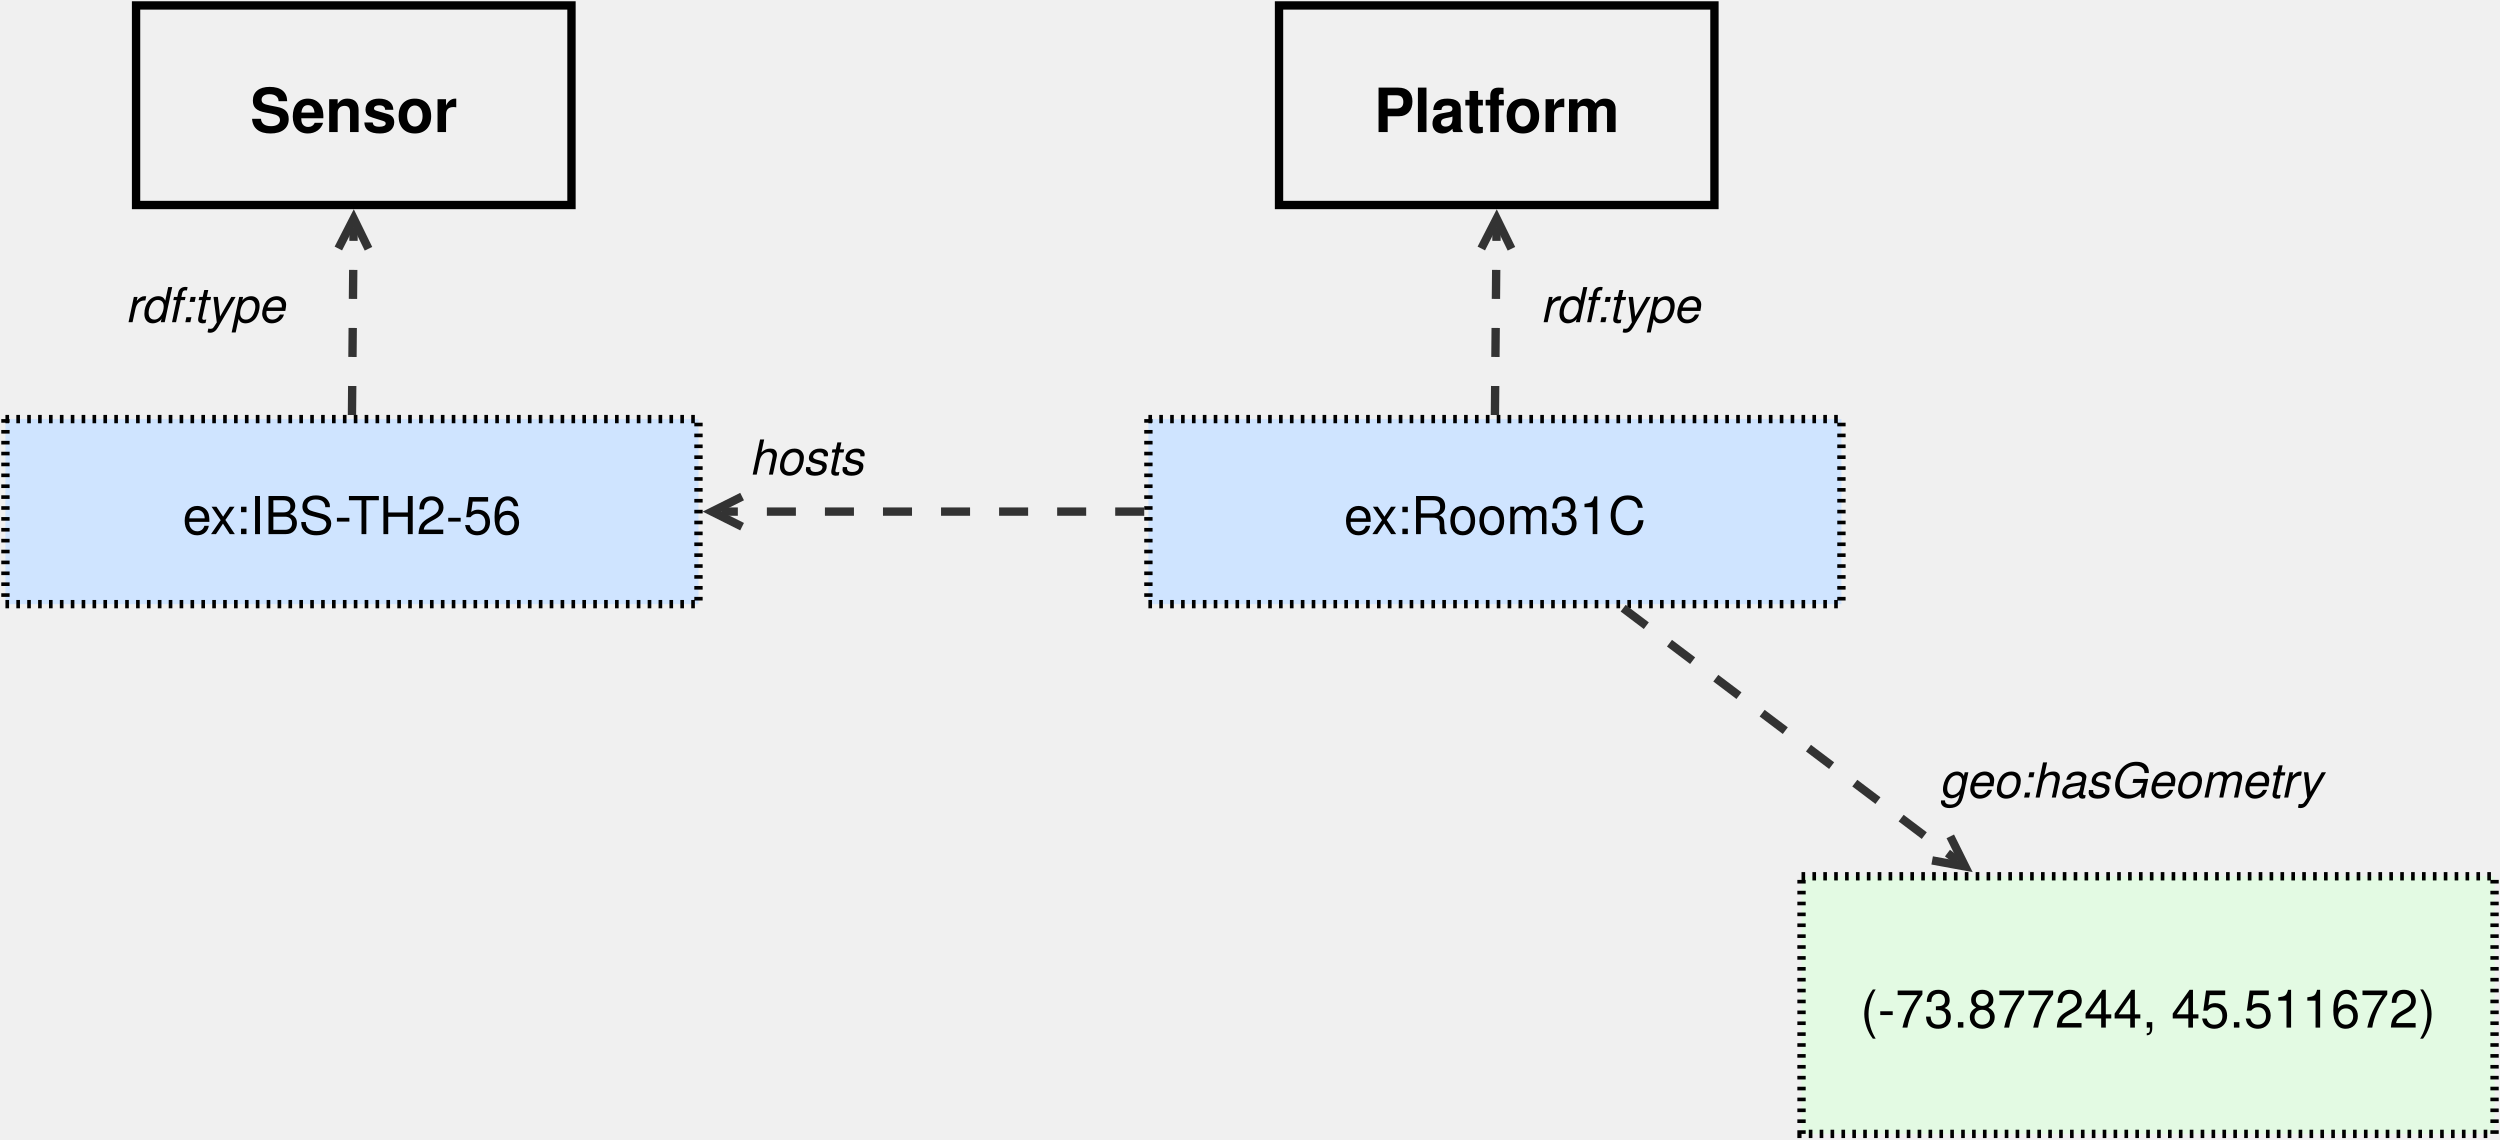
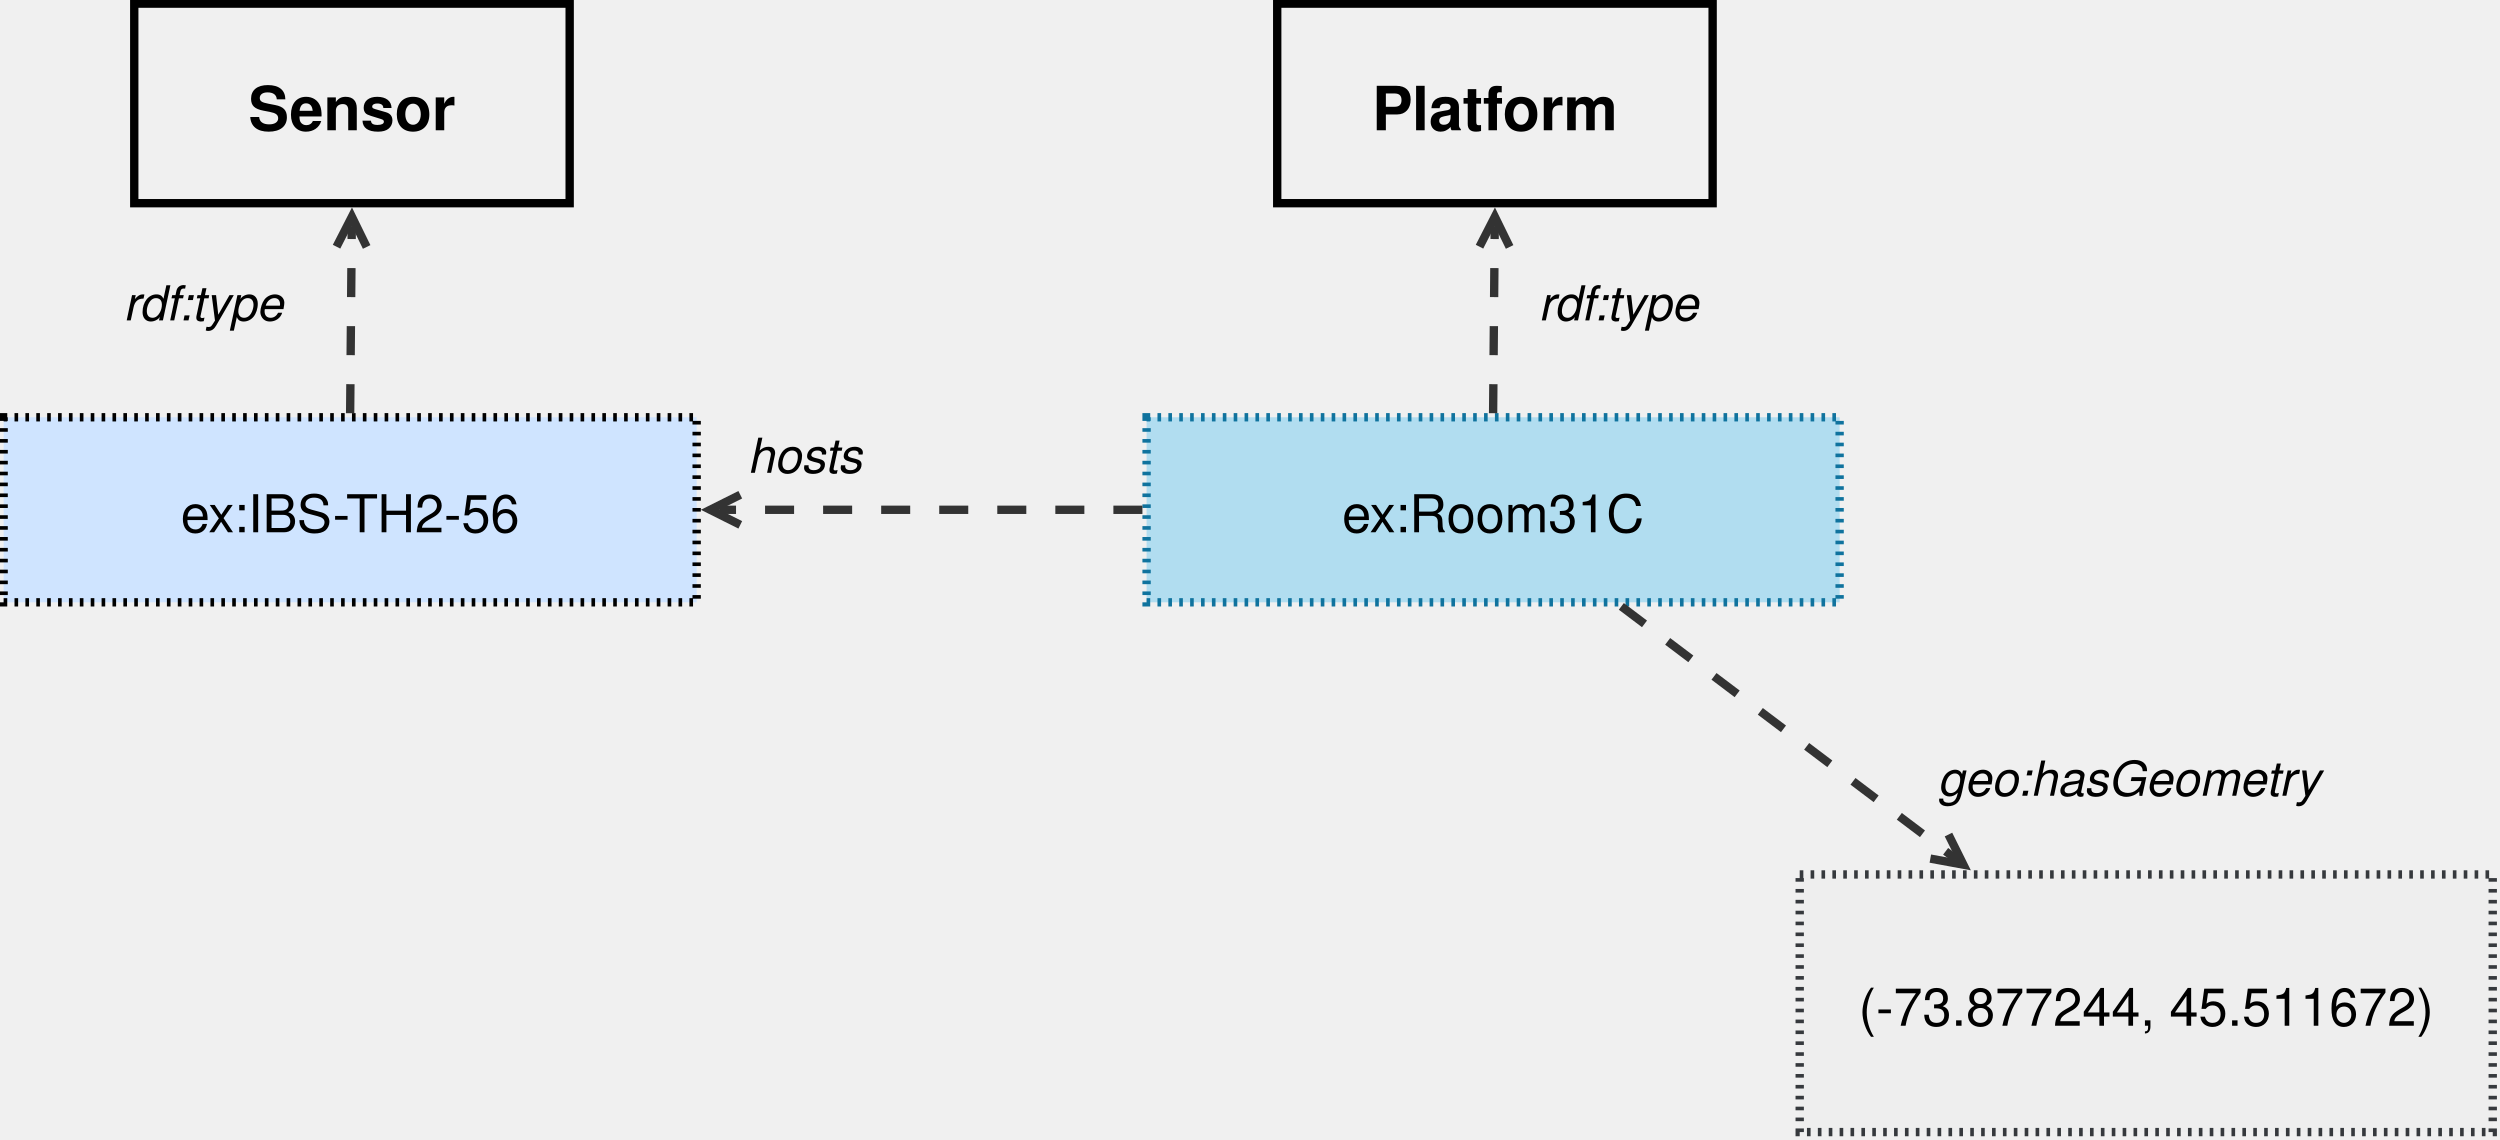
- <svg xmlns="http://www.w3.org/2000/svg" style="background: transparent; background-color: transparent; color-scheme: light dark;" version="1.1" width="689px" height="314px" viewBox="-0.5 -0.5 689 314" content="&lt;mxfile host=&quot;Electron&quot; agent=&quot;Mozilla/5.0 (Windows NT 10.0; Win64; x64) AppleWebKit/537.36 (KHTML, like Gecko) draw.io/28.0.4 Chrome/138.0.72.97 Electron/37.2.1 Safari/537.36&quot; version=&quot;28.0.4&quot;&gt;&#10;  &lt;diagram name=&quot;Page-1&quot; id=&quot;7wanJkJOpXTdgcE76Nfu&quot;&gt;&#10;    &lt;mxGraphModel dx=&quot;1270&quot; dy=&quot;1784&quot; grid=&quot;1&quot; gridSize=&quot;10&quot; guides=&quot;1&quot; tooltips=&quot;1&quot; connect=&quot;1&quot; arrows=&quot;1&quot; fold=&quot;1&quot; page=&quot;1&quot; pageScale=&quot;1&quot; pageWidth=&quot;1169&quot; pageHeight=&quot;827&quot; math=&quot;0&quot; shadow=&quot;0&quot;&gt;&#10;      &lt;root&gt;&#10;        &lt;mxCell id=&quot;0&quot; /&gt;&#10;        &lt;mxCell id=&quot;1&quot; parent=&quot;0&quot; /&gt;&#10;        &lt;mxCell id=&quot;wKyJuqQX17-Dyh5mK0v0-1&quot; value=&quot;&amp;lt;font&amp;gt;ex:IBS-TH2-56&amp;lt;/font&amp;gt;&quot; style=&quot;html=1;overflow=block;blockSpacing=1;whiteSpace=wrap;fontSize=14.4;fontFamily=Helvetica;fontColor=default;align=center;spacing=0;strokeOpacity=100;fillOpacity=100;fillColor=#cfe4ff;dashed=1;fixDash=1;dashPattern=1 2;strokeWidth=2.3;convertToSvg=1;&quot; parent=&quot;1&quot; vertex=&quot;1&quot;&gt;&#10;          &lt;mxGeometry x=&quot;180&quot; y=&quot;-526&quot; width=&quot;191&quot; height=&quot;51&quot; as=&quot;geometry&quot; /&gt;&#10;        &lt;/mxCell&gt;&#10;        &lt;mxCell id=&quot;wKyJuqQX17-Dyh5mK0v0-2&quot; value=&quot;&amp;lt;font&amp;gt;ex:Room31C&amp;lt;/font&amp;gt;&quot; style=&quot;html=1;overflow=block;blockSpacing=1;whiteSpace=wrap;fontSize=14.4;fontFamily=Helvetica;fontColor=default;align=center;spacing=0;strokeOpacity=100;fillOpacity=100;fillColor=#cfe4ff;dashed=1;fixDash=1;dashPattern=1 2;strokeWidth=2.3;convertToSvg=1;&quot; parent=&quot;1&quot; vertex=&quot;1&quot;&gt;&#10;          &lt;mxGeometry x=&quot;495&quot; y=&quot;-526&quot; width=&quot;191&quot; height=&quot;51&quot; as=&quot;geometry&quot; /&gt;&#10;        &lt;/mxCell&gt;&#10;        &lt;mxCell id=&quot;wKyJuqQX17-Dyh5mK0v0-3&quot; value=&quot;Sensor&quot; style=&quot;html=1;overflow=block;blockSpacing=1;whiteSpace=wrap;fontSize=16.8;fontColor=default;fontStyle=1;align=center;spacing=0;strokeOpacity=100;fillOpacity=0;fillColor=#000000;strokeWidth=2.3;convertToSvg=1;fontFamily=Helvetica;&quot; parent=&quot;1&quot; vertex=&quot;1&quot;&gt;&#10;          &lt;mxGeometry x=&quot;216&quot; y=&quot;-640&quot; width=&quot;120&quot; height=&quot;55&quot; as=&quot;geometry&quot; /&gt;&#10;        &lt;/mxCell&gt;&#10;        &lt;mxCell id=&quot;wKyJuqQX17-Dyh5mK0v0-4&quot; value=&quot;Platform&quot; style=&quot;html=1;overflow=block;blockSpacing=1;whiteSpace=wrap;fontSize=16.8;fontColor=default;fontStyle=1;align=center;spacing=0;strokeOpacity=100;fillOpacity=0;fillColor=#000000;strokeWidth=2.3;convertToSvg=1;fontFamily=Helvetica;&quot; parent=&quot;1&quot; vertex=&quot;1&quot;&gt;&#10;          &lt;mxGeometry x=&quot;531&quot; y=&quot;-640&quot; width=&quot;120&quot; height=&quot;55&quot; as=&quot;geometry&quot; /&gt;&#10;        &lt;/mxCell&gt;&#10;        &lt;mxCell id=&quot;wKyJuqQX17-Dyh5mK0v0-5&quot; value=&quot;rdf:type&quot; style=&quot;html=1;overflow=block;blockSpacing=1;whiteSpace=wrap;fontSize=13.3;fontStyle=2;align=left;spacing=3.8;verticalAlign=top;strokeColor=none;fillOpacity=0;fillColor=#ffffff;dashed=1;fixDash=1;dashPattern=16 6;strokeWidth=0;lucidId=UZtLz~FV8scr;fontColor=default;convertToSvg=1;fontFamily=Helvetica;&quot; parent=&quot;1&quot; vertex=&quot;1&quot;&gt;&#10;          &lt;mxGeometry x=&quot;600&quot; y=&quot;-568&quot; width=&quot;70&quot; height=&quot;28&quot; as=&quot;geometry&quot; /&gt;&#10;        &lt;/mxCell&gt;&#10;        &lt;mxCell id=&quot;wKyJuqQX17-Dyh5mK0v0-6&quot; value=&quot;&quot; style=&quot;html=1;jettySize=18;whiteSpace=wrap;fontSize=13;strokeColor=#333333;strokeOpacity=100;dashed=1;fixDash=1;dashPattern=8 8;strokeWidth=2.3;rounded=0;startArrow=none;endArrow=open;exitX=0.5;exitY=-0.022;exitPerimeter=0;entryX=0.5;entryY=1.021;entryPerimeter=0;lucidId=UZtL7oSWsmLh;fontColor=default;convertToSvg=1;fontFamily=Helvetica;&quot; parent=&quot;1&quot; source=&quot;wKyJuqQX17-Dyh5mK0v0-2&quot; target=&quot;wKyJuqQX17-Dyh5mK0v0-4&quot; edge=&quot;1&quot;&gt;&#10;          &lt;mxGeometry width=&quot;100&quot; height=&quot;100&quot; relative=&quot;1&quot; as=&quot;geometry&quot;&gt;&#10;            &lt;Array as=&quot;points&quot; /&gt;&#10;          &lt;/mxGeometry&gt;&#10;        &lt;/mxCell&gt;&#10;        &lt;mxCell id=&quot;wKyJuqQX17-Dyh5mK0v0-7&quot; value=&quot;rdf:type&quot; style=&quot;html=1;overflow=block;blockSpacing=1;whiteSpace=wrap;fontSize=13.3;fontStyle=2;align=left;spacing=3.8;verticalAlign=top;strokeColor=none;fillOpacity=0;fillColor=#ffffff;dashed=1;fixDash=1;dashPattern=16 6;strokeWidth=0;lucidId=UZtLzNQDMgzC;fontColor=default;convertToSvg=1;fontFamily=Helvetica;&quot; parent=&quot;1&quot; vertex=&quot;1&quot;&gt;&#10;          &lt;mxGeometry x=&quot;210&quot; y=&quot;-568&quot; width=&quot;70&quot; height=&quot;28&quot; as=&quot;geometry&quot; /&gt;&#10;        &lt;/mxCell&gt;&#10;        &lt;mxCell id=&quot;wKyJuqQX17-Dyh5mK0v0-8&quot; value=&quot;&quot; style=&quot;html=1;jettySize=18;whiteSpace=wrap;fontSize=13;strokeColor=#333333;strokeOpacity=100;dashed=1;fixDash=1;dashPattern=8 8;strokeWidth=2.3;rounded=0;startArrow=none;endArrow=open;exitX=0.5;exitY=-0.022;exitPerimeter=0;entryX=0.5;entryY=1.021;entryPerimeter=0;lucidId=UZtLi5JydJNY;fontColor=default;convertToSvg=1;fontFamily=Helvetica;&quot; parent=&quot;1&quot; source=&quot;wKyJuqQX17-Dyh5mK0v0-1&quot; target=&quot;wKyJuqQX17-Dyh5mK0v0-3&quot; edge=&quot;1&quot;&gt;&#10;          &lt;mxGeometry width=&quot;100&quot; height=&quot;100&quot; relative=&quot;1&quot; as=&quot;geometry&quot;&gt;&#10;            &lt;Array as=&quot;points&quot; /&gt;&#10;          &lt;/mxGeometry&gt;&#10;        &lt;/mxCell&gt;&#10;        &lt;mxCell id=&quot;wKyJuqQX17-Dyh5mK0v0-9&quot; value=&quot;&amp;lt;font&amp;gt;(-73.877, 45.512)&amp;lt;/font&amp;gt;&quot; style=&quot;points=[[0.247,-0.016,0]];html=1;overflow=block;blockSpacing=1;whiteSpace=wrap;fontSize=14.4;fontFamily=Helvetica;fontColor=default;align=center;spacing=0;strokeOpacity=100;fillOpacity=100;fillColor=#e3fae3;dashed=1;fixDash=1;dashPattern=1 2;strokeWidth=2.3;convertToSvg=1;&quot; parent=&quot;1&quot; vertex=&quot;1&quot;&gt;&#10;          &lt;mxGeometry x=&quot;675&quot; y=&quot;-400&quot; width=&quot;191&quot; height=&quot;71&quot; as=&quot;geometry&quot; /&gt;&#10;        &lt;/mxCell&gt;&#10;        &lt;mxCell id=&quot;wKyJuqQX17-Dyh5mK0v0-10&quot; value=&quot;&quot; style=&quot;html=1;jettySize=18;whiteSpace=wrap;fontSize=13;strokeColor=#333333;strokeOpacity=100;dashed=1;fixDash=1;dashPattern=8 8;strokeWidth=2.3;rounded=0;startArrow=none;endArrow=open;exitX=0.685;exitY=1.022;exitPerimeter=0;entryX=0.247;entryY=-0.016;entryPerimeter=0;lucidId=UZtLA55mwsow;fontColor=default;convertToSvg=1;fontFamily=Helvetica;&quot; parent=&quot;1&quot; source=&quot;wKyJuqQX17-Dyh5mK0v0-2&quot; target=&quot;wKyJuqQX17-Dyh5mK0v0-9&quot; edge=&quot;1&quot;&gt;&#10;          &lt;mxGeometry width=&quot;100&quot; height=&quot;100&quot; relative=&quot;1&quot; as=&quot;geometry&quot;&gt;&#10;            &lt;Array as=&quot;points&quot; /&gt;&#10;          &lt;/mxGeometry&gt;&#10;        &lt;/mxCell&gt;&#10;        &lt;mxCell id=&quot;wKyJuqQX17-Dyh5mK0v0-11&quot; value=&quot;geo:hasGeometry&quot; style=&quot;html=1;overflow=block;blockSpacing=1;whiteSpace=wrap;fontSize=13.3;fontStyle=2;align=left;spacing=3.8;verticalAlign=top;strokeColor=none;fillOpacity=0;fillColor=#ffffff;dashed=1;fixDash=1;dashPattern=16 6;strokeWidth=0;lucidId=UZtLv2x-.FAL;fontColor=default;convertToSvg=1;fontFamily=Helvetica;&quot; parent=&quot;1&quot; vertex=&quot;1&quot;&gt;&#10;          &lt;mxGeometry x=&quot;710&quot; y=&quot;-437&quot; width=&quot;101&quot; height=&quot;24&quot; as=&quot;geometry&quot; /&gt;&#10;        &lt;/mxCell&gt;&#10;        &lt;mxCell id=&quot;wKyJuqQX17-Dyh5mK0v0-12&quot; value=&quot;&quot; style=&quot;html=1;jettySize=18;whiteSpace=wrap;fontSize=13;strokeColor=#333333;strokeOpacity=100;dashed=1;fixDash=1;dashPattern=8 8;strokeWidth=2.3;rounded=0;startArrow=none;endArrow=open;exitX=-0.006;exitY=0.5;exitPerimeter=0;entryX=1.006;entryY=0.5;entryPerimeter=0;lucidId=10tLcMYWxvst;fontColor=default;convertToSvg=1;fontFamily=Helvetica;&quot; parent=&quot;1&quot; source=&quot;wKyJuqQX17-Dyh5mK0v0-2&quot; target=&quot;wKyJuqQX17-Dyh5mK0v0-1&quot; edge=&quot;1&quot;&gt;&#10;          &lt;mxGeometry width=&quot;100&quot; height=&quot;100&quot; relative=&quot;1&quot; as=&quot;geometry&quot;&gt;&#10;            &lt;Array as=&quot;points&quot; /&gt;&#10;          &lt;/mxGeometry&gt;&#10;        &lt;/mxCell&gt;&#10;        &lt;mxCell id=&quot;wKyJuqQX17-Dyh5mK0v0-13&quot; value=&quot;hosts&quot; style=&quot;html=1;overflow=block;blockSpacing=1;whiteSpace=wrap;fontSize=13.3;fontStyle=2;align=left;spacing=3.8;verticalAlign=top;strokeColor=none;fillOpacity=0;fillColor=#ffffff;dashed=1;fixDash=1;dashPattern=16 6;strokeWidth=0;lucidId=_0tLDSP~0Hnl;fontColor=default;convertToSvg=1;fontFamily=Helvetica;&quot; parent=&quot;1&quot; vertex=&quot;1&quot;&gt;&#10;          &lt;mxGeometry x=&quot;382&quot; y=&quot;-526&quot; width=&quot;101&quot; height=&quot;24&quot; as=&quot;geometry&quot; /&gt;&#10;        &lt;/mxCell&gt;&#10;      &lt;/root&gt;&#10;    &lt;/mxGraphModel&gt;&#10;  &lt;/diagram&gt;&#10;&lt;/mxfile&gt;&#10;">
+ <svg xmlns="http://www.w3.org/2000/svg" style="background: transparent; background-color: transparent; color-scheme: light dark;" version="1.1" width="689px" height="314px" viewBox="0 0 689 314" content="&lt;mxfile host=&quot;Electron&quot; agent=&quot;Mozilla/5.0 (Windows NT 10.0; Win64; x64) AppleWebKit/537.36 (KHTML, like Gecko) draw.io/28.0.4 Chrome/138.0.72.97 Electron/37.2.1 Safari/537.36&quot;&gt;&#10;  &lt;diagram name=&quot;Page-1&quot; id=&quot;7wanJkJOpXTdgcE76Nfu&quot;&gt;&#10;    &lt;mxGraphModel dx=&quot;1161&quot; dy=&quot;1580&quot; grid=&quot;1&quot; gridSize=&quot;10&quot; guides=&quot;1&quot; tooltips=&quot;1&quot; connect=&quot;1&quot; arrows=&quot;1&quot; fold=&quot;1&quot; page=&quot;1&quot; pageScale=&quot;1&quot; pageWidth=&quot;1169&quot; pageHeight=&quot;827&quot; math=&quot;0&quot; shadow=&quot;0&quot;&gt;&#10;      &lt;root&gt;&#10;        &lt;mxCell id=&quot;0&quot; /&gt;&#10;        &lt;mxCell id=&quot;1&quot; parent=&quot;0&quot; /&gt;&#10;        &lt;mxCell id=&quot;wKyJuqQX17-Dyh5mK0v0-1&quot; parent=&quot;1&quot; style=&quot;html=1;overflow=block;blockSpacing=1;whiteSpace=wrap;fontSize=14.4;fontFamily=Helvetica;fontColor=default;align=center;spacing=0;strokeOpacity=100;fillOpacity=100;fillColor=#cfe4ff;dashed=1;fixDash=1;dashPattern=1 2;strokeWidth=2.3;convertToSvg=1;&quot; value=&quot;&amp;lt;font&amp;gt;ex:IBS-TH2-56&amp;lt;/font&amp;gt;&quot; vertex=&quot;1&quot;&gt;&#10;          &lt;mxGeometry height=&quot;51&quot; width=&quot;191&quot; x=&quot;180&quot; y=&quot;-526&quot; as=&quot;geometry&quot; /&gt;&#10;        &lt;/mxCell&gt;&#10;        &lt;mxCell id=&quot;wKyJuqQX17-Dyh5mK0v0-2&quot; parent=&quot;1&quot; style=&quot;html=1;overflow=block;blockSpacing=1;whiteSpace=wrap;fontSize=14.4;fontFamily=Helvetica;align=center;spacing=0;strokeOpacity=100;fillOpacity=100;fillColor=#b1ddf0;dashed=1;fixDash=1;dashPattern=1 2;strokeWidth=2.3;convertToSvg=1;strokeColor=#10739e;&quot; value=&quot;&amp;lt;font&amp;gt;ex:Room31C&amp;lt;/font&amp;gt;&quot; vertex=&quot;1&quot;&gt;&#10;          &lt;mxGeometry height=&quot;51&quot; width=&quot;191&quot; x=&quot;495&quot; y=&quot;-526&quot; as=&quot;geometry&quot; /&gt;&#10;        &lt;/mxCell&gt;&#10;        &lt;mxCell id=&quot;wKyJuqQX17-Dyh5mK0v0-3&quot; parent=&quot;1&quot; style=&quot;html=1;overflow=block;blockSpacing=1;whiteSpace=wrap;fontSize=16.8;fontColor=default;fontStyle=1;align=center;spacing=0;strokeOpacity=100;fillOpacity=0;fillColor=#000000;strokeWidth=2.3;convertToSvg=1;fontFamily=Helvetica;&quot; value=&quot;Sensor&quot; vertex=&quot;1&quot;&gt;&#10;          &lt;mxGeometry height=&quot;55&quot; width=&quot;120&quot; x=&quot;216&quot; y=&quot;-640&quot; as=&quot;geometry&quot; /&gt;&#10;        &lt;/mxCell&gt;&#10;        &lt;mxCell id=&quot;wKyJuqQX17-Dyh5mK0v0-4&quot; parent=&quot;1&quot; style=&quot;html=1;overflow=block;blockSpacing=1;whiteSpace=wrap;fontSize=16.8;fontColor=default;fontStyle=1;align=center;spacing=0;strokeOpacity=100;fillOpacity=0;fillColor=#000000;strokeWidth=2.3;convertToSvg=1;fontFamily=Helvetica;&quot; value=&quot;Platform&quot; vertex=&quot;1&quot;&gt;&#10;          &lt;mxGeometry height=&quot;55&quot; width=&quot;120&quot; x=&quot;531&quot; y=&quot;-640&quot; as=&quot;geometry&quot; /&gt;&#10;        &lt;/mxCell&gt;&#10;        &lt;mxCell id=&quot;wKyJuqQX17-Dyh5mK0v0-5&quot; parent=&quot;1&quot; style=&quot;html=1;overflow=block;blockSpacing=1;whiteSpace=wrap;fontSize=13.3;fontStyle=2;align=left;spacing=3.8;verticalAlign=top;strokeColor=none;fillOpacity=0;fillColor=#ffffff;dashed=1;fixDash=1;dashPattern=16 6;strokeWidth=0;lucidId=UZtLz~FV8scr;fontColor=default;convertToSvg=1;fontFamily=Helvetica;&quot; value=&quot;rdf:type&quot; vertex=&quot;1&quot;&gt;&#10;          &lt;mxGeometry height=&quot;28&quot; width=&quot;70&quot; x=&quot;600&quot; y=&quot;-568&quot; as=&quot;geometry&quot; /&gt;&#10;        &lt;/mxCell&gt;&#10;        &lt;mxCell id=&quot;wKyJuqQX17-Dyh5mK0v0-6&quot; edge=&quot;1&quot; parent=&quot;1&quot; source=&quot;wKyJuqQX17-Dyh5mK0v0-2&quot; style=&quot;html=1;jettySize=18;whiteSpace=wrap;fontSize=13;strokeColor=#333333;strokeOpacity=100;dashed=1;fixDash=1;dashPattern=8 8;strokeWidth=2.3;rounded=0;startArrow=none;endArrow=open;exitX=0.5;exitY=-0.022;exitPerimeter=0;entryX=0.5;entryY=1.021;entryPerimeter=0;lucidId=UZtL7oSWsmLh;fontColor=default;convertToSvg=1;fontFamily=Helvetica;&quot; target=&quot;wKyJuqQX17-Dyh5mK0v0-4&quot; value=&quot;&quot;&gt;&#10;          &lt;mxGeometry height=&quot;100&quot; relative=&quot;1&quot; width=&quot;100&quot; as=&quot;geometry&quot;&gt;&#10;            &lt;Array as=&quot;points&quot; /&gt;&#10;          &lt;/mxGeometry&gt;&#10;        &lt;/mxCell&gt;&#10;        &lt;mxCell id=&quot;wKyJuqQX17-Dyh5mK0v0-7&quot; parent=&quot;1&quot; style=&quot;html=1;overflow=block;blockSpacing=1;whiteSpace=wrap;fontSize=13.3;fontStyle=2;align=left;spacing=3.8;verticalAlign=top;strokeColor=none;fillOpacity=0;fillColor=#ffffff;dashed=1;fixDash=1;dashPattern=16 6;strokeWidth=0;lucidId=UZtLzNQDMgzC;fontColor=default;convertToSvg=1;fontFamily=Helvetica;&quot; value=&quot;rdf:type&quot; vertex=&quot;1&quot;&gt;&#10;          &lt;mxGeometry height=&quot;28&quot; width=&quot;70&quot; x=&quot;210&quot; y=&quot;-568&quot; as=&quot;geometry&quot; /&gt;&#10;        &lt;/mxCell&gt;&#10;        &lt;mxCell id=&quot;wKyJuqQX17-Dyh5mK0v0-8&quot; edge=&quot;1&quot; parent=&quot;1&quot; source=&quot;wKyJuqQX17-Dyh5mK0v0-1&quot; style=&quot;html=1;jettySize=18;whiteSpace=wrap;fontSize=13;strokeColor=#333333;strokeOpacity=100;dashed=1;fixDash=1;dashPattern=8 8;strokeWidth=2.3;rounded=0;startArrow=none;endArrow=open;exitX=0.5;exitY=-0.022;exitPerimeter=0;entryX=0.5;entryY=1.021;entryPerimeter=0;lucidId=UZtLi5JydJNY;fontColor=default;convertToSvg=1;fontFamily=Helvetica;&quot; target=&quot;wKyJuqQX17-Dyh5mK0v0-3&quot; value=&quot;&quot;&gt;&#10;          &lt;mxGeometry height=&quot;100&quot; relative=&quot;1&quot; width=&quot;100&quot; as=&quot;geometry&quot;&gt;&#10;            &lt;Array as=&quot;points&quot; /&gt;&#10;          &lt;/mxGeometry&gt;&#10;        &lt;/mxCell&gt;&#10;        &lt;mxCell id=&quot;wKyJuqQX17-Dyh5mK0v0-9&quot; parent=&quot;1&quot; style=&quot;points=[[0.247,-0.016,0]];html=1;overflow=block;blockSpacing=1;whiteSpace=wrap;fontSize=14.4;fontFamily=Helvetica;align=center;spacing=0;strokeOpacity=100;fillOpacity=100;fillColor=#eeeeee;dashed=1;fixDash=1;dashPattern=1 2;strokeWidth=2.3;convertToSvg=1;strokeColor=#36393d;&quot; value=&quot;&amp;lt;font&amp;gt;(-73.877, 45.512)&amp;lt;/font&amp;gt;&quot; vertex=&quot;1&quot;&gt;&#10;          &lt;mxGeometry height=&quot;71&quot; width=&quot;191&quot; x=&quot;675&quot; y=&quot;-400&quot; as=&quot;geometry&quot; /&gt;&#10;        &lt;/mxCell&gt;&#10;        &lt;mxCell id=&quot;wKyJuqQX17-Dyh5mK0v0-10&quot; edge=&quot;1&quot; parent=&quot;1&quot; source=&quot;wKyJuqQX17-Dyh5mK0v0-2&quot; style=&quot;html=1;jettySize=18;whiteSpace=wrap;fontSize=13;strokeColor=#333333;strokeOpacity=100;dashed=1;fixDash=1;dashPattern=8 8;strokeWidth=2.3;rounded=0;startArrow=none;endArrow=open;exitX=0.685;exitY=1.022;exitPerimeter=0;entryX=0.247;entryY=-0.016;entryPerimeter=0;lucidId=UZtLA55mwsow;fontColor=default;convertToSvg=1;fontFamily=Helvetica;&quot; target=&quot;wKyJuqQX17-Dyh5mK0v0-9&quot; value=&quot;&quot;&gt;&#10;          &lt;mxGeometry height=&quot;100&quot; relative=&quot;1&quot; width=&quot;100&quot; as=&quot;geometry&quot;&gt;&#10;            &lt;Array as=&quot;points&quot; /&gt;&#10;          &lt;/mxGeometry&gt;&#10;        &lt;/mxCell&gt;&#10;        &lt;mxCell id=&quot;wKyJuqQX17-Dyh5mK0v0-11&quot; parent=&quot;1&quot; style=&quot;html=1;overflow=block;blockSpacing=1;whiteSpace=wrap;fontSize=13.3;fontStyle=2;align=left;spacing=3.8;verticalAlign=top;strokeColor=none;fillOpacity=0;fillColor=#ffffff;dashed=1;fixDash=1;dashPattern=16 6;strokeWidth=0;lucidId=UZtLv2x-.FAL;fontColor=default;convertToSvg=1;fontFamily=Helvetica;&quot; value=&quot;geo:hasGeometry&quot; vertex=&quot;1&quot;&gt;&#10;          &lt;mxGeometry height=&quot;24&quot; width=&quot;101&quot; x=&quot;710&quot; y=&quot;-437&quot; as=&quot;geometry&quot; /&gt;&#10;        &lt;/mxCell&gt;&#10;        &lt;mxCell id=&quot;wKyJuqQX17-Dyh5mK0v0-12&quot; edge=&quot;1&quot; parent=&quot;1&quot; source=&quot;wKyJuqQX17-Dyh5mK0v0-2&quot; style=&quot;html=1;jettySize=18;whiteSpace=wrap;fontSize=13;strokeColor=#333333;strokeOpacity=100;dashed=1;fixDash=1;dashPattern=8 8;strokeWidth=2.3;rounded=0;startArrow=none;endArrow=open;exitX=-0.006;exitY=0.5;exitPerimeter=0;entryX=1.006;entryY=0.5;entryPerimeter=0;lucidId=10tLcMYWxvst;fontColor=default;convertToSvg=1;fontFamily=Helvetica;&quot; target=&quot;wKyJuqQX17-Dyh5mK0v0-1&quot; value=&quot;&quot;&gt;&#10;          &lt;mxGeometry height=&quot;100&quot; relative=&quot;1&quot; width=&quot;100&quot; as=&quot;geometry&quot;&gt;&#10;            &lt;Array as=&quot;points&quot; /&gt;&#10;          &lt;/mxGeometry&gt;&#10;        &lt;/mxCell&gt;&#10;        &lt;mxCell id=&quot;wKyJuqQX17-Dyh5mK0v0-13&quot; parent=&quot;1&quot; style=&quot;html=1;overflow=block;blockSpacing=1;whiteSpace=wrap;fontSize=13.3;fontStyle=2;align=left;spacing=3.8;verticalAlign=top;strokeColor=none;fillOpacity=0;fillColor=#ffffff;dashed=1;fixDash=1;dashPattern=16 6;strokeWidth=0;lucidId=_0tLDSP~0Hnl;fontColor=default;convertToSvg=1;fontFamily=Helvetica;&quot; value=&quot;hosts&quot; vertex=&quot;1&quot;&gt;&#10;          &lt;mxGeometry height=&quot;24&quot; width=&quot;101&quot; x=&quot;382&quot; y=&quot;-526&quot; as=&quot;geometry&quot; /&gt;&#10;        &lt;/mxCell&gt;&#10;      &lt;/root&gt;&#10;    &lt;/mxGraphModel&gt;&#10;  &lt;/diagram&gt;&#10;&lt;/mxfile&gt;&#10;">
  <defs />
  <g>
    <g data-cell-id="0">
      <g data-cell-id="1">
        <g data-cell-id="wKyJuqQX17-Dyh5mK0v0-1">
          <g>
            <rect x="1" y="115" width="191" height="51" fill="#cfe4ff" stroke="#000000" stroke-width="2.3" stroke-dasharray="1 2" pointer-events="all" style="fill: rgb(207, 228, 255); stroke: light-dark(rgb(0, 0, 0), rgb(255, 255, 255));" />
          </g>
          <g>
            <g fill="#000000" font-family="Helvetica" text-anchor="middle" font-size="14.4px" style="fill: light-dark(rgb(0, 0, 0), rgb(255, 255, 255));">
-               <text x="96.5" y="146.7">
-                 <tspan>
-                   <tspan>ex:IBS-TH2-56</tspan>
-                 </tspan>
-               </text>
+               <g transform="translate(96.5,146.7) scale(1)">
+                 <text>
+                   <tspan>
+                     <tspan>ex:IBS-TH2-56</tspan>
+                   </tspan>
+                 </text>
+               </g>
            </g>
          </g>
        </g>
        <g data-cell-id="wKyJuqQX17-Dyh5mK0v0-2">
          <g>
-             <rect x="316" y="115" width="191" height="51" fill="#cfe4ff" stroke="#000000" stroke-width="2.3" stroke-dasharray="1 2" pointer-events="all" style="fill: rgb(207, 228, 255); stroke: light-dark(rgb(0, 0, 0), rgb(255, 255, 255));" />
+             <rect x="316" y="115" width="191" height="51" fill="#b1ddf0" stroke="#10739e" stroke-width="2.3" stroke-dasharray="1 2" pointer-events="all" style="fill: rgb(177, 221, 240); stroke: rgb(16, 115, 158);" />
          </g>
          <g>
            <g fill="#000000" font-family="Helvetica" text-anchor="middle" font-size="14.4px" style="fill: light-dark(rgb(0, 0, 0), rgb(255, 255, 255));">
-               <text x="411.5" y="146.7">
-                 <tspan>
-                   <tspan>ex:Room31C</tspan>
-                 </tspan>
-               </text>
+               <g transform="translate(411.5,146.7) scale(1)">
+                 <text>
+                   <tspan>
+                     <tspan>ex:Room31C</tspan>
+                   </tspan>
+                 </text>
+               </g>
            </g>
          </g>
        </g>
        <g data-cell-id="wKyJuqQX17-Dyh5mK0v0-3">
          <g>
            <rect x="37" y="1" width="120" height="55" fill-opacity="0" fill="#000000" stroke="#000000" stroke-width="2.3" pointer-events="all" style="fill: rgb(0, 0, 0); stroke: light-dark(rgb(0, 0, 0), rgb(255, 255, 255));" />
          </g>
          <g>
            <g fill="#000000" font-family="Helvetica" font-weight="bold" text-anchor="middle" font-size="16.8px" style="fill: light-dark(rgb(0, 0, 0), rgb(255, 255, 255));">
-               <text x="97" y="35.9">
-                 <tspan>Sensor</tspan>
-               </text>
+               <g transform="translate(97,35.9) scale(1)">
+                 <text>
+                   <tspan>Sensor</tspan>
+                 </text>
+               </g>
            </g>
          </g>
        </g>
        <g data-cell-id="wKyJuqQX17-Dyh5mK0v0-4">
          <g>
            <rect x="352" y="1" width="120" height="55" fill-opacity="0" fill="#000000" stroke="#000000" stroke-width="2.3" pointer-events="all" style="fill: rgb(0, 0, 0); stroke: light-dark(rgb(0, 0, 0), rgb(255, 255, 255));" />
          </g>
          <g>
            <g fill="#000000" font-family="Helvetica" font-weight="bold" text-anchor="middle" font-size="16.8px" style="fill: light-dark(rgb(0, 0, 0), rgb(255, 255, 255));">
-               <text x="412" y="35.9">
-                 <tspan>Platform</tspan>
-               </text>
+               <g transform="translate(412,35.9) scale(1)">
+                 <text>
+                   <tspan>Platform</tspan>
+                 </text>
+               </g>
            </g>
          </g>
        </g>
        <g data-cell-id="wKyJuqQX17-Dyh5mK0v0-5">
-           <g>
+           <g transform="translate(0.5,0.5)">
            <rect x="421" y="73" width="70" height="28" fill-opacity="0" fill="#ffffff" stroke="none" pointer-events="all" style="fill: rgb(255, 255, 255);" />
          </g>
          <g>
-             <g fill="#000000" font-family="Helvetica" font-style="italic" font-size="13.3px" style="fill: light-dark(rgb(0, 0, 0), rgb(255, 255, 255));">
-               <text x="424" y="88.3">
-                 <tspan>rdf:type</tspan>
-               </text>
+             <g fill="#000000" font-family="Helvetica" font-style="italic" text-anchor="start" font-size="13.3px" style="fill: light-dark(rgb(0, 0, 0), rgb(255, 255, 255));">
+               <g transform="translate(424,88.3) scale(1)">
+                 <text>
+                   <tspan>rdf:type</tspan>
+                 </text>
+               </g>
            </g>
          </g>
        </g>
        <g data-cell-id="wKyJuqQX17-Dyh5mK0v0-6">
          <g>
            <path d="M 411.5 113.88 L 411.95 62.3" fill="none" stroke="#333333" stroke-width="2.3" stroke-miterlimit="10" stroke-dasharray="8 8" pointer-events="stroke" style="stroke: rgb(51, 51, 51);" />
            <path d="M 416.05 68.06 L 411.98 59.73 L 407.75 67.99" fill="none" stroke="#333333" stroke-width="2.3" stroke-miterlimit="10" pointer-events="all" style="stroke: rgb(51, 51, 51);" />
          </g>
        </g>
        <g data-cell-id="wKyJuqQX17-Dyh5mK0v0-7">
-           <g>
+           <g transform="translate(0.5,0.5)">
            <rect x="31" y="73" width="70" height="28" fill-opacity="0" fill="#ffffff" stroke="none" pointer-events="all" style="fill: rgb(255, 255, 255);" />
          </g>
          <g>
-             <g fill="#000000" font-family="Helvetica" font-style="italic" font-size="13.3px" style="fill: light-dark(rgb(0, 0, 0), rgb(255, 255, 255));">
-               <text x="34" y="88.3">
-                 <tspan>rdf:type</tspan>
-               </text>
+             <g fill="#000000" font-family="Helvetica" font-style="italic" text-anchor="start" font-size="13.3px" style="fill: light-dark(rgb(0, 0, 0), rgb(255, 255, 255));">
+               <g transform="translate(34,88.3) scale(1)">
+                 <text>
+                   <tspan>rdf:type</tspan>
+                 </text>
+               </g>
            </g>
          </g>
        </g>
        <g data-cell-id="wKyJuqQX17-Dyh5mK0v0-8">
          <g>
            <path d="M 96.5 113.88 L 96.95 62.3" fill="none" stroke="#333333" stroke-width="2.3" stroke-miterlimit="10" stroke-dasharray="8 8" pointer-events="stroke" style="stroke: rgb(51, 51, 51);" />
            <path d="M 101.05 68.06 L 96.98 59.73 L 92.75 67.99" fill="none" stroke="#333333" stroke-width="2.3" stroke-miterlimit="10" pointer-events="all" style="stroke: rgb(51, 51, 51);" />
          </g>
        </g>
        <g data-cell-id="wKyJuqQX17-Dyh5mK0v0-9">
          <g>
-             <rect x="496" y="241" width="191" height="71" fill="#e3fae3" stroke="#000000" stroke-width="2.3" stroke-dasharray="1 2" pointer-events="all" style="fill: rgb(227, 250, 227); stroke: light-dark(rgb(0, 0, 0), rgb(255, 255, 255));" />
+             <rect x="496" y="241" width="191" height="71" fill="#eeeeee" stroke="#36393d" stroke-width="2.3" stroke-dasharray="1 2" pointer-events="all" style="fill: rgb(238, 238, 238); stroke: rgb(54, 57, 61);" />
          </g>
          <g>
            <g fill="#000000" font-family="Helvetica" text-anchor="middle" font-size="14.4px" style="fill: light-dark(rgb(0, 0, 0), rgb(255, 255, 255));">
-               <text x="591.5" y="282.7">
-                 <tspan>
-                   <tspan>(-73.877244, 45.511672)</tspan>
-                 </tspan>
-               </text>
+               <g transform="translate(591.5,282.7) scale(1)">
+                 <text>
+                   <tspan>
+                     <tspan>(-73.877244, 45.511672)</tspan>
+                   </tspan>
+                 </text>
+               </g>
            </g>
          </g>
        </g>
        <g data-cell-id="wKyJuqQX17-Dyh5mK0v0-10">
          <g>
            <path d="M 446.84 167.12 L 539.07 236.77" fill="none" stroke="#333333" stroke-width="2.3" stroke-miterlimit="10" stroke-dasharray="8 8" pointer-events="stroke" style="stroke: rgb(51, 51, 51);" />
            <path d="M 532 236.63 L 541.12 238.31 L 537 230" fill="none" stroke="#333333" stroke-width="2.3" stroke-miterlimit="10" pointer-events="all" style="stroke: rgb(51, 51, 51);" />
          </g>
        </g>
        <g data-cell-id="wKyJuqQX17-Dyh5mK0v0-11">
-           <g>
+           <g transform="translate(0.5,0.5)">
            <rect x="531" y="204" width="101" height="24" fill-opacity="0" fill="#ffffff" stroke="none" pointer-events="all" style="fill: rgb(255, 255, 255);" />
          </g>
          <g>
-             <g fill="#000000" font-family="Helvetica" font-style="italic" font-size="13.3px" style="fill: light-dark(rgb(0, 0, 0), rgb(255, 255, 255));">
-               <text x="534" y="219.3">
-                 <tspan>geo:hasGeometry</tspan>
-               </text>
+             <g fill="#000000" font-family="Helvetica" font-style="italic" text-anchor="start" font-size="13.3px" style="fill: light-dark(rgb(0, 0, 0), rgb(255, 255, 255));">
+               <g transform="translate(534,219.3) scale(1)">
+                 <text>
+                   <tspan>geo:hasGeometry</tspan>
+                 </text>
+               </g>
            </g>
          </g>
        </g>
        <g data-cell-id="wKyJuqQX17-Dyh5mK0v0-12">
          <g>
            <path d="M 314.85 140.5 L 198.29 140.5" fill="none" stroke="#333333" stroke-width="2.3" stroke-miterlimit="10" stroke-dasharray="8 8" pointer-events="stroke" style="stroke: rgb(51, 51, 51);" />
            <path d="M 204.02 136.35 L 195.72 140.5 L 204.02 144.65" fill="none" stroke="#333333" stroke-width="2.3" stroke-miterlimit="10" pointer-events="all" style="stroke: rgb(51, 51, 51);" />
          </g>
        </g>
        <g data-cell-id="wKyJuqQX17-Dyh5mK0v0-13">
-           <g>
+           <g transform="translate(0.5,0.5)">
            <rect x="203" y="115" width="101" height="24" fill-opacity="0" fill="#ffffff" stroke="none" pointer-events="all" style="fill: rgb(255, 255, 255);" />
          </g>
          <g>
-             <g fill="#000000" font-family="Helvetica" font-style="italic" font-size="13.3px" style="fill: light-dark(rgb(0, 0, 0), rgb(255, 255, 255));">
-               <text x="206" y="130.3">
-                 <tspan>hosts</tspan>
-               </text>
+             <g fill="#000000" font-family="Helvetica" font-style="italic" text-anchor="start" font-size="13.3px" style="fill: light-dark(rgb(0, 0, 0), rgb(255, 255, 255));">
+               <g transform="translate(206,130.3) scale(1)">
+                 <text>
+                   <tspan>hosts</tspan>
+                 </text>
+               </g>
            </g>
          </g>
        </g>
      </g>
    </g>
  </g>
</svg>
